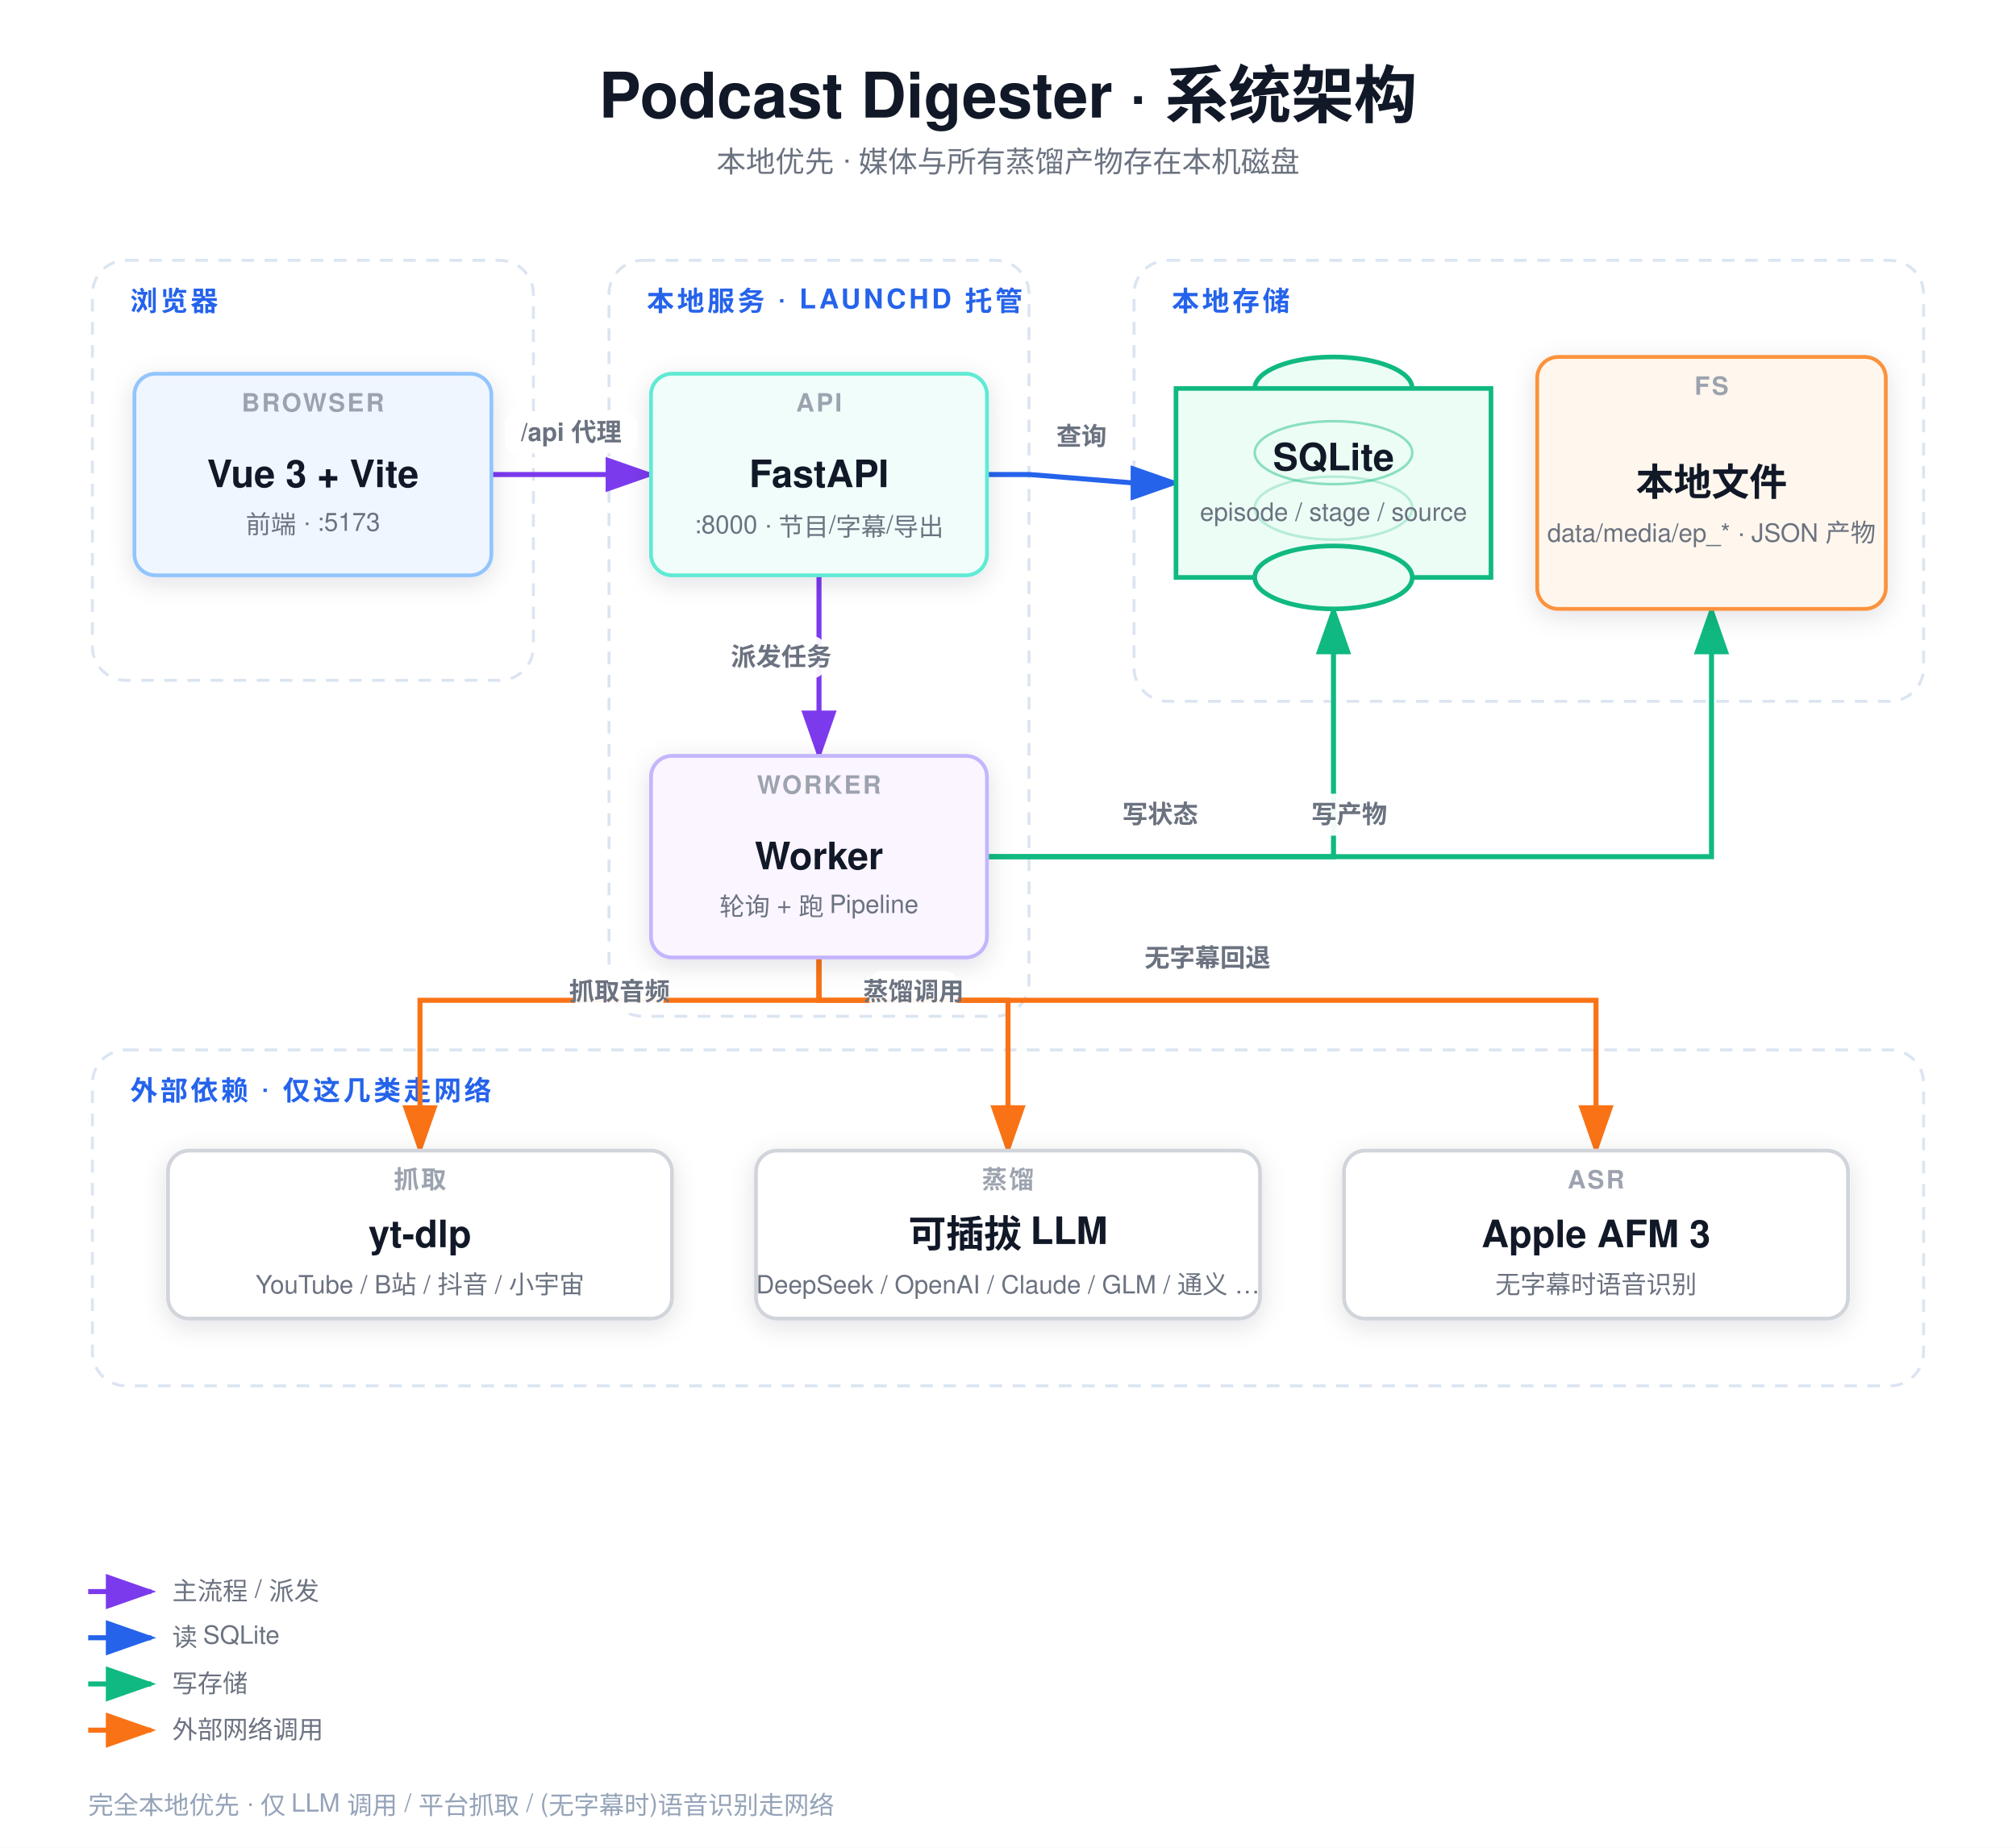
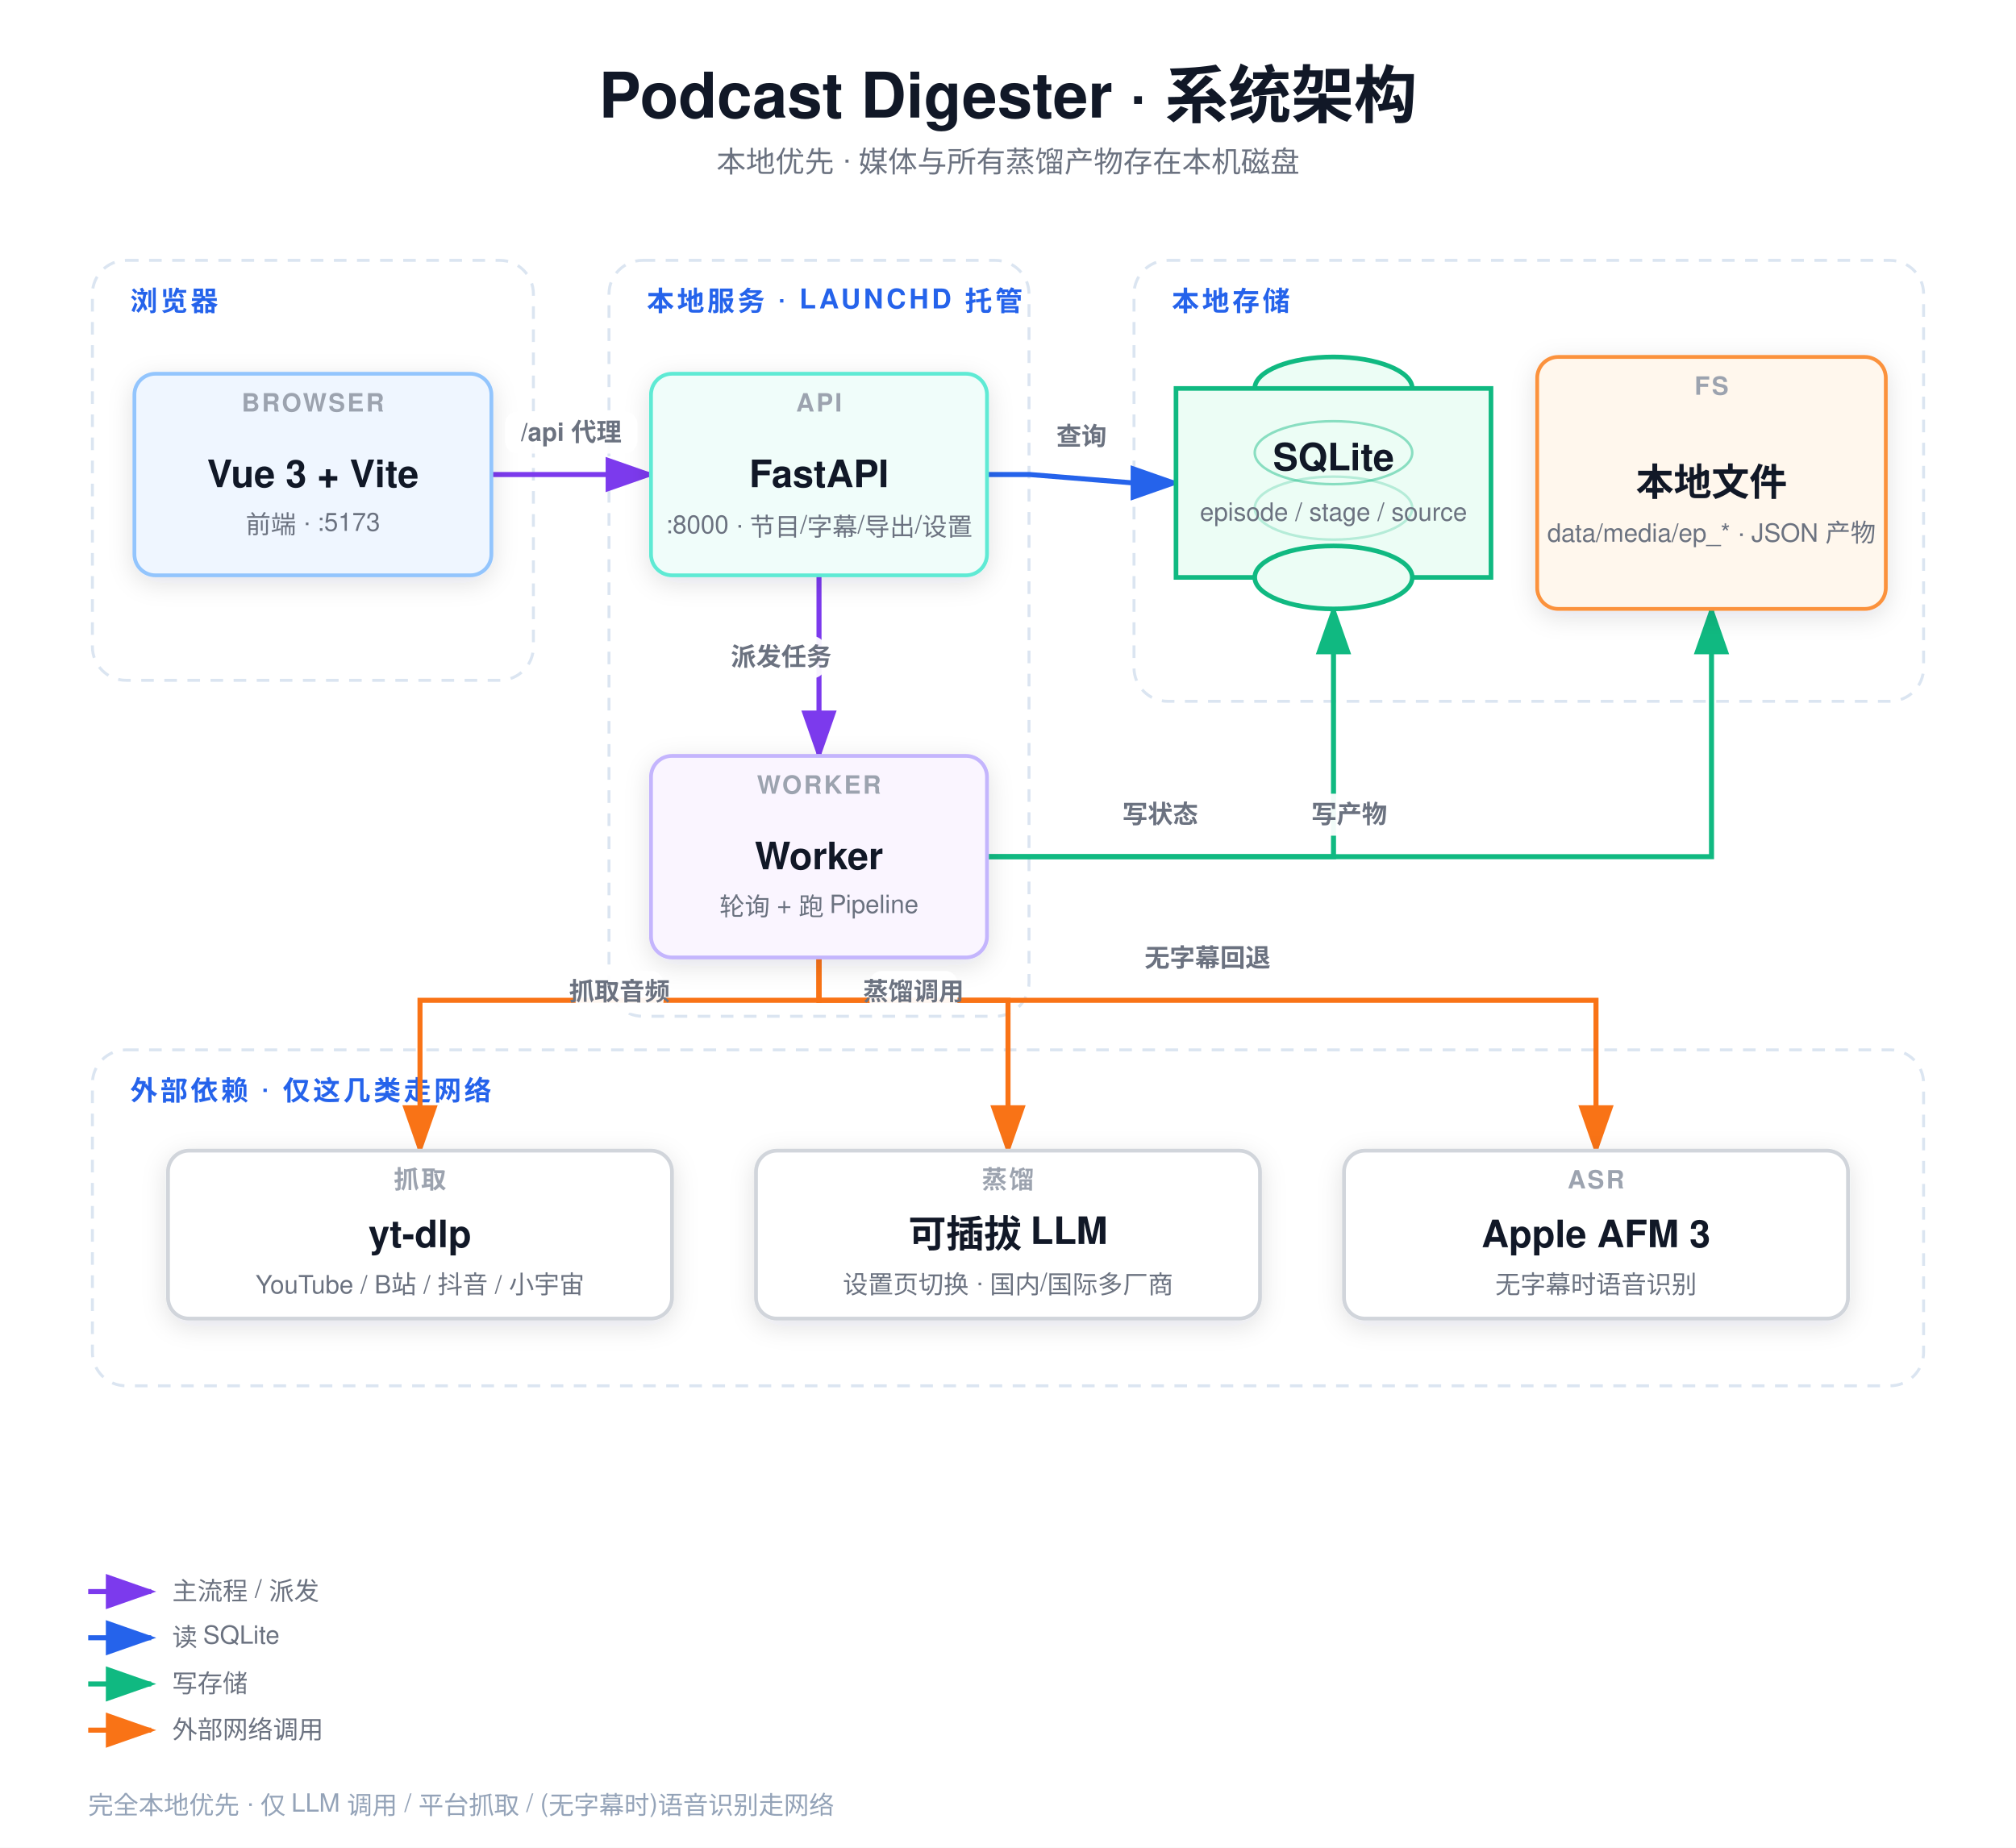
<svg xmlns="http://www.w3.org/2000/svg" viewBox="0 0 960 880" width="960" height="880">
  <defs>
    <marker id="arrowA" markerWidth="10" markerHeight="7" refX="9" refY="3.5" orient="auto">
      <polygon points="0 0, 10 3.5, 0 7" fill="#7c3aed" />
    </marker>
    <marker id="arrowB" markerWidth="10" markerHeight="7" refX="9" refY="3.5" orient="auto">
      <polygon points="0 0, 10 3.5, 0 7" fill="#10b981" />
    </marker>
    <marker id="arrowC" markerWidth="10" markerHeight="7" refX="9" refY="3.5" orient="auto">
      <polygon points="0 0, 10 3.5, 0 7" fill="#2563eb" />
    </marker>
    <marker id="arrowE" markerWidth="10" markerHeight="7" refX="9" refY="3.5" orient="auto">
      <polygon points="0 0, 10 3.5, 0 7" fill="#f97316" />
    </marker>
    <marker id="arrowF" markerWidth="10" markerHeight="7" refX="9" refY="3.5" orient="auto">
      <polygon points="0 0, 10 3.5, 0 7" fill="#7c3aed" />
    </marker>
    <marker id="arrowG" markerWidth="10" markerHeight="7" refX="9" refY="3.5" orient="auto">
      <polygon points="0 0, 10 3.5, 0 7" fill="#ef4444" />
    </marker>
    <marker id="arrowH" markerWidth="10" markerHeight="7" refX="9" refY="3.5" orient="auto">
      <polygon points="0 0, 10 3.5, 0 7" fill="#6b7280" />
    </marker>
    <filter id="shadowSoft" x="-20%" y="-20%" width="140%" height="160%">
      <feDropShadow dx="0" dy="3" stdDeviation="6" flood-color="#0f172a" flood-opacity="0.12" />
    </filter>
    <filter id="shadowGlass" x="-20%" y="-20%" width="140%" height="160%">
      <feDropShadow dx="0" dy="10" stdDeviation="16" flood-color="#020617" flood-opacity="0.28" />
    </filter>
    <style>
    text { font-family: 'Helvetica Neue', Helvetica, Arial, 'PingFang SC', 'Microsoft YaHei', 'Microsoft JhengHei', 'SimHei', sans-serif; }
    .title { font-size: 30px; font-weight: 700; fill: #111827; }
    .subtitle { font-size: 14px; font-weight: 500; fill: #6b7280; }
    .section { font-size: 13px; font-weight: 700; fill: #2563eb; letter-spacing: 1.4px; }
    .section-sub { font-size: 12px; font-weight: 500; fill: #94a3b8; }
    .node-title { font-size: 18px; font-weight: 700; fill: #111827; }
    .node-sub { font-size: 12px; font-weight: 500; fill: #6b7280; }
    .node-type { font-size: 12px; font-weight: 700; fill: #9ca3af; letter-spacing: 0.08em; }
    .arrow-label { font-size: 12px; font-weight: 600; fill: #6b7280; }
    .legend { font-size: 12px; font-weight: 500; fill: #6b7280; }
    .footnote { font-size: 12px; font-weight: 500; fill: #94a3b8; }
    </style>
  </defs>
  <rect width="960.0" height="880.0" fill="#ffffff" />
  <text x="480.0" y="56" text-anchor="middle" class="title">Podcast Digester · 系统架构</text>
  <text x="480.0" y="82" text-anchor="middle" class="subtitle">本地优先 · 媒体与所有蒸馏产物存在本机磁盘</text>
  <rect x="44.0" y="124.0" width="210.0" height="200.0" rx="16.0" fill="none" stroke="#dbe5f1" stroke-width="1.4" stroke-dasharray="6 5" />
  <text x="62.0" y="148.0" class="section">浏览器</text>
  <rect x="290.0" y="124.0" width="200.0" height="360.0" rx="16.0" fill="none" stroke="#dbe5f1" stroke-width="1.4" stroke-dasharray="6 5" />
  <text x="308.0" y="148.0" class="section">本地服务 · LAUNCHD 托管</text>
  <rect x="540.0" y="124.0" width="376.0" height="210.0" rx="16.0" fill="none" stroke="#dbe5f1" stroke-width="1.4" stroke-dasharray="6 5" />
  <text x="558.0" y="148.0" class="section">本地存储</text>
  <rect x="44.0" y="500.0" width="872.0" height="160.0" rx="16.0" fill="none" stroke="#dbe5f1" stroke-width="1.4" stroke-dasharray="6 5" />
  <text x="62.0" y="524.0" class="section">外部依赖 · 仅这几类走网络</text>
  <path d="M 234.0,226.0 L 310.0,226.0" fill="none" stroke="#7c3aed" stroke-width="2.4" marker-end="url(#arrowA)" />
  <path d="M 390.0,274.0 L 390.0,360.0" fill="none" stroke="#7c3aed" stroke-width="2.4" marker-end="url(#arrowA)" />
  <path d="M 470.0,226.0 L 490.4,226.0 L 539.6,230.0 L 560.0,230.0" fill="none" stroke="#2563eb" stroke-width="2.4" marker-end="url(#arrowC)" />
  <path d="M 470.0,408.0 L 635.0,408.0 L 635.0,290.0" fill="none" stroke="#10b981" stroke-width="2.4" marker-end="url(#arrowB)" />
  <path d="M 470.0,408.0 L 815.0,408.0 L 815.0,290.0" fill="none" stroke="#10b981" stroke-width="2.4" marker-end="url(#arrowB)" />
  <path d="M 390.0,456.0 L 390.0,476.4 L 200.0,476.4 L 200.0,548.0" fill="none" stroke="#f97316" stroke-width="2.4" marker-end="url(#arrowE)" />
  <path d="M 390.0,456.0 L 390.0,476.4 L 480.0,476.4 L 480.0,548.0" fill="none" stroke="#f97316" stroke-width="2.4" marker-end="url(#arrowE)" />
  <path d="M 390.0,456.0 L 390.0,476.4 L 760.0,476.4 L 760.0,548.0" fill="none" stroke="#f97316" stroke-width="2.4" marker-end="url(#arrowE)" />
  <rect x="64.0" y="178.0" width="170.0" height="96.0" rx="10.0" fill="#eff6ff" stroke="#93c5fd" stroke-width="1.8" filter="url(#shadowSoft)" />
  <text x="149.0" y="196.0" text-anchor="middle" class="node-type">BROWSER</text>
  <text x="149.0" y="232.0" text-anchor="middle" class="node-title">Vue 3 + Vite</text>
  <text x="149.0" y="254.0" text-anchor="middle" class="node-sub">前端 · :5173</text>
  <rect x="310.0" y="178.0" width="160.0" height="96.0" rx="10.0" fill="#f0fdfa" stroke="#5eead4" stroke-width="1.8" filter="url(#shadowSoft)" />
  <text x="390.0" y="196.0" text-anchor="middle" class="node-type">API</text>
  <text x="390.0" y="232.0" text-anchor="middle" class="node-title">FastAPI</text>
-   <text x="390.0" y="254.0" text-anchor="middle" class="node-sub">:8000 · 节目/字幕/导出</text>
+   <text x="390.0" y="254.0" text-anchor="middle" class="node-sub">:8000 · 节目/字幕/导出/设置</text>
  <rect x="310.0" y="360.0" width="160.0" height="96.0" rx="10.0" fill="#faf5ff" stroke="#c4b5fd" stroke-width="1.8" filter="url(#shadowSoft)" />
  <text x="390.0" y="378.0" text-anchor="middle" class="node-type">WORKER</text>
  <text x="390.0" y="414.0" text-anchor="middle" class="node-title">Worker</text>
  <text x="390.0" y="436.0" text-anchor="middle" class="node-sub">轮询 + 跑 Pipeline</text>
  <ellipse cx="635.0" cy="185.0" rx="37.5" ry="15.0" fill="#ecfdf5" stroke="#10b981" stroke-width="2.2" />
  <rect x="560.0" y="185.0" width="150.0" height="90.0" fill="#ecfdf5" stroke="#10b981" stroke-width="2.2" />
  <ellipse cx="635.0" cy="275.0" rx="37.5" ry="15.0" fill="#ecfdf5" stroke="#10b981" stroke-width="2.2" />
  <ellipse cx="635.0" cy="215.6" rx="37.5" ry="15.0" fill="none" stroke="#10b981" stroke-opacity="0.45" stroke-width="1.2" />
  <ellipse cx="635.0" cy="242.0" rx="37.5" ry="15.0" fill="none" stroke="#10b981" stroke-opacity="0.25" stroke-width="1.2" />
  <text x="635.0" y="224.0" text-anchor="middle" class="node-title">SQLite</text>
  <text x="635.0" y="248.0" text-anchor="middle" class="node-sub">episode / stage / source</text>
  <rect x="732.0" y="170.0" width="166.0" height="120.0" rx="10.0" fill="#fff7ed" stroke="#fb923c" stroke-width="1.8" filter="url(#shadowSoft)" />
  <text x="815.0" y="188.0" text-anchor="middle" class="node-type">FS</text>
  <text x="815.0" y="236.0" text-anchor="middle" class="node-title">本地文件</text>
  <text x="815.0" y="258.0" text-anchor="middle" class="node-sub">data/media/ep_* · JSON 产物</text>
  <rect x="80.0" y="548.0" width="240.0" height="80.0" rx="10.0" fill="#ffffff" stroke="#d1d5db" stroke-width="1.8" filter="url(#shadowSoft)" />
  <text x="200.0" y="566.0" text-anchor="middle" class="node-type">抓取</text>
  <text x="200.0" y="594.0" text-anchor="middle" class="node-title">yt-dlp</text>
  <text x="200.0" y="616.0" text-anchor="middle" class="node-sub">YouTube / B站 / 抖音 / 小宇宙</text>
  <rect x="360.0" y="548.0" width="240.0" height="80.0" rx="10.0" fill="#ffffff" stroke="#d1d5db" stroke-width="1.8" filter="url(#shadowSoft)" />
  <text x="480.0" y="566.0" text-anchor="middle" class="node-type">蒸馏</text>
  <text x="480.0" y="594.0" text-anchor="middle" class="node-title">可插拔 LLM</text>
-   <text x="480.0" y="616.0" text-anchor="middle" class="node-sub">DeepSeek / OpenAI / Claude / GLM / 通义 …</text>
+   <text x="480.0" y="616.0" text-anchor="middle" class="node-sub">设置页切换 · 国内/国际多厂商</text>
  <rect x="640.0" y="548.0" width="240.0" height="80.0" rx="10.0" fill="#ffffff" stroke="#d1d5db" stroke-width="1.8" filter="url(#shadowSoft)" />
  <text x="760.0" y="566.0" text-anchor="middle" class="node-type">ASR</text>
  <text x="760.0" y="594.0" text-anchor="middle" class="node-title">Apple AFM 3</text>
  <text x="760.0" y="616.0" text-anchor="middle" class="node-sub">无字幕时语音识别</text>
  <rect x="240.5" y="196.0" width="63" height="20" rx="6" fill="#ffffff" opacity="0.94" />
  <text x="272.0" y="210.0" text-anchor="middle" class="arrow-label">/api 代理</text>
  <rect x="351.0" y="303.0" width="42" height="20" rx="6" fill="#ffffff" opacity="0.94" />
  <text x="372.0" y="317.0" text-anchor="middle" class="arrow-label">派发任务</text>
  <rect x="497.0" y="198.0" width="36" height="20" rx="6" fill="#ffffff" opacity="0.94" />
  <text x="515.0" y="212.0" text-anchor="middle" class="arrow-label">查询</text>
  <rect x="534.5" y="378.0" width="36" height="20" rx="6" fill="#ffffff" opacity="0.94" />
  <text x="552.5" y="392.0" text-anchor="middle" class="arrow-label">写状态</text>
  <rect x="624.5" y="378.0" width="36" height="20" rx="6" fill="#ffffff" opacity="0.94" />
  <text x="642.5" y="392.0" text-anchor="middle" class="arrow-label">写产物</text>
  <rect x="274.0" y="462.4" width="42" height="20" rx="6" fill="#ffffff" opacity="0.94" />
  <text x="295.0" y="476.4" text-anchor="middle" class="arrow-label">抓取音频</text>
  <rect x="414.0" y="462.4" width="42" height="20" rx="6" fill="#ffffff" opacity="0.94" />
  <text x="435.0" y="476.4" text-anchor="middle" class="arrow-label">蒸馏调用</text>
  <rect x="550.5" y="446.4" width="49" height="20" rx="6" fill="#ffffff" opacity="0.94" />
  <text x="575.0" y="460.4" text-anchor="middle" class="arrow-label">无字幕回退</text>
  <line x1="42.0" y1="758.0" x2="72.0" y2="758.0" stroke="#7c3aed" stroke-width="2.4" marker-end="url(#arrowA)" />
  <text x="82.0" y="762.0" class="legend">主流程 / 派发</text>
  <line x1="42.0" y1="780.0" x2="72.0" y2="780.0" stroke="#2563eb" stroke-width="2.4" marker-end="url(#arrowC)" />
  <text x="82.0" y="784.0" class="legend">读 SQLite</text>
  <line x1="42.0" y1="802.0" x2="72.0" y2="802.0" stroke="#10b981" stroke-width="2.4" marker-end="url(#arrowB)" />
  <text x="82.0" y="806.0" class="legend">写存储</text>
  <line x1="42.0" y1="824.0" x2="72.0" y2="824.0" stroke="#f97316" stroke-width="2.4" marker-end="url(#arrowE)" />
  <text x="82.0" y="828.0" class="legend">外部网络调用</text>
  <text x="42.0" y="864.0" class="footnote">完全本地优先 · 仅 LLM 调用 / 平台抓取 / (无字幕时)语音识别走网络</text>
</svg>
